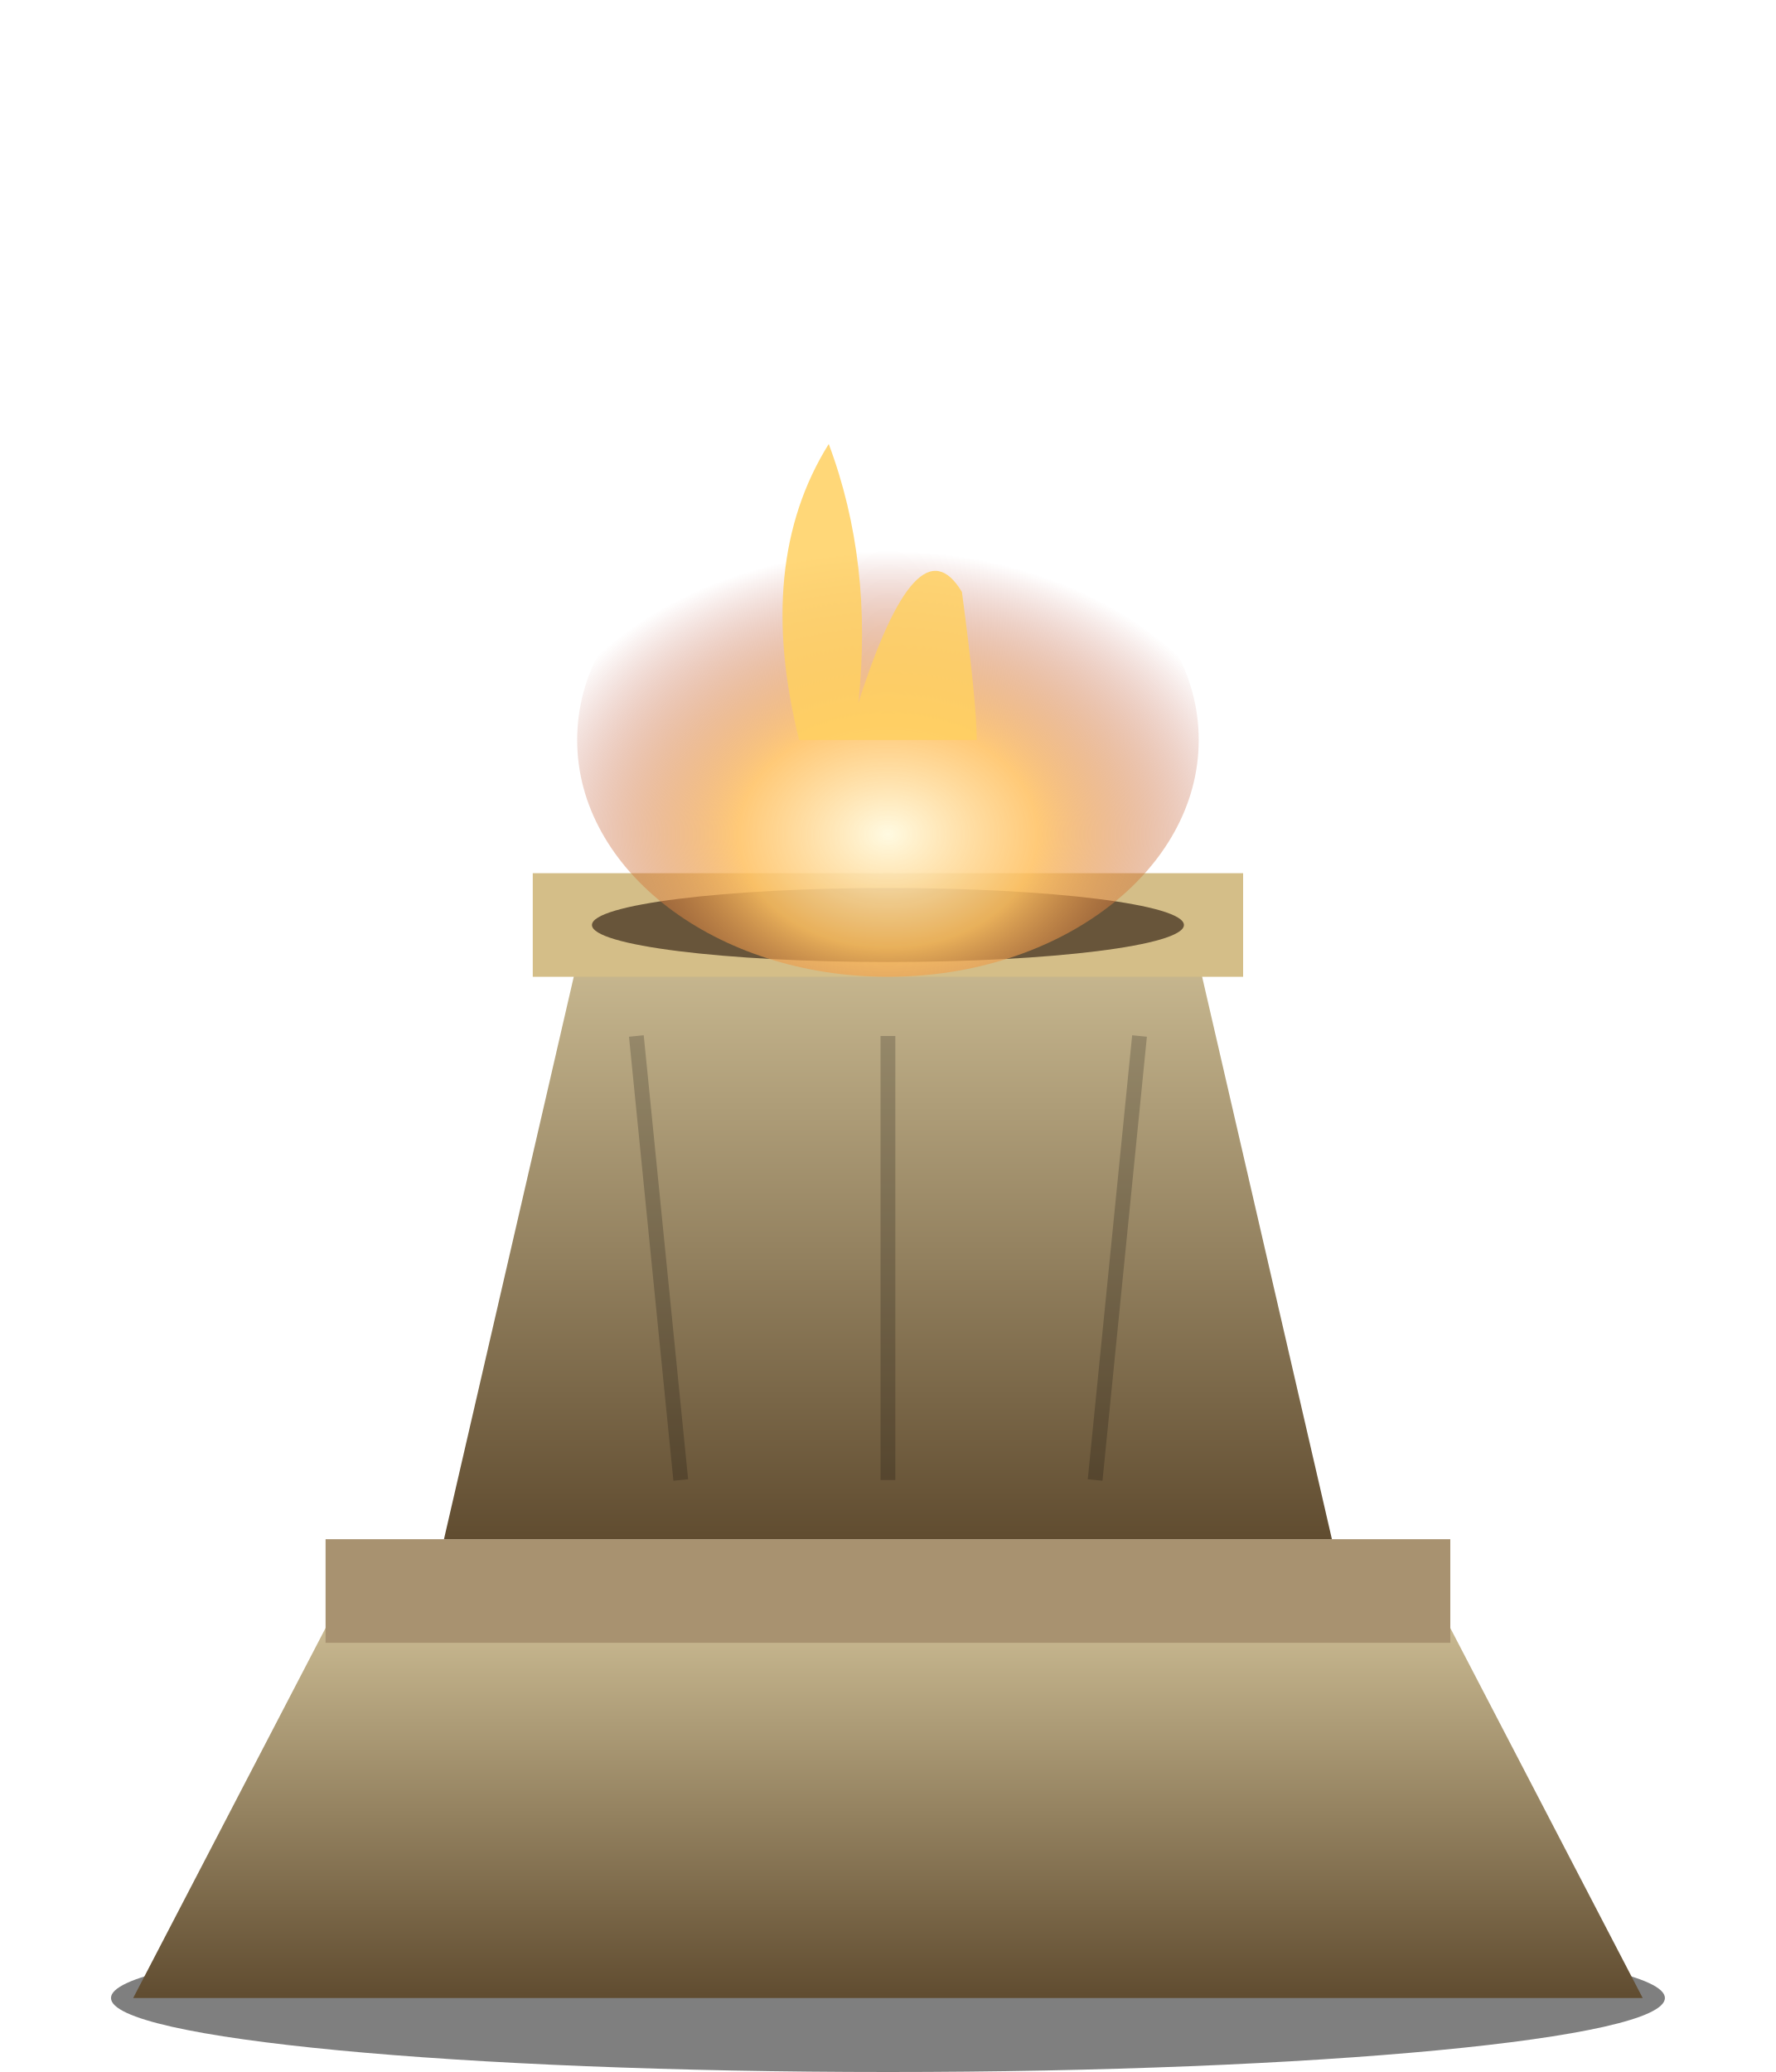
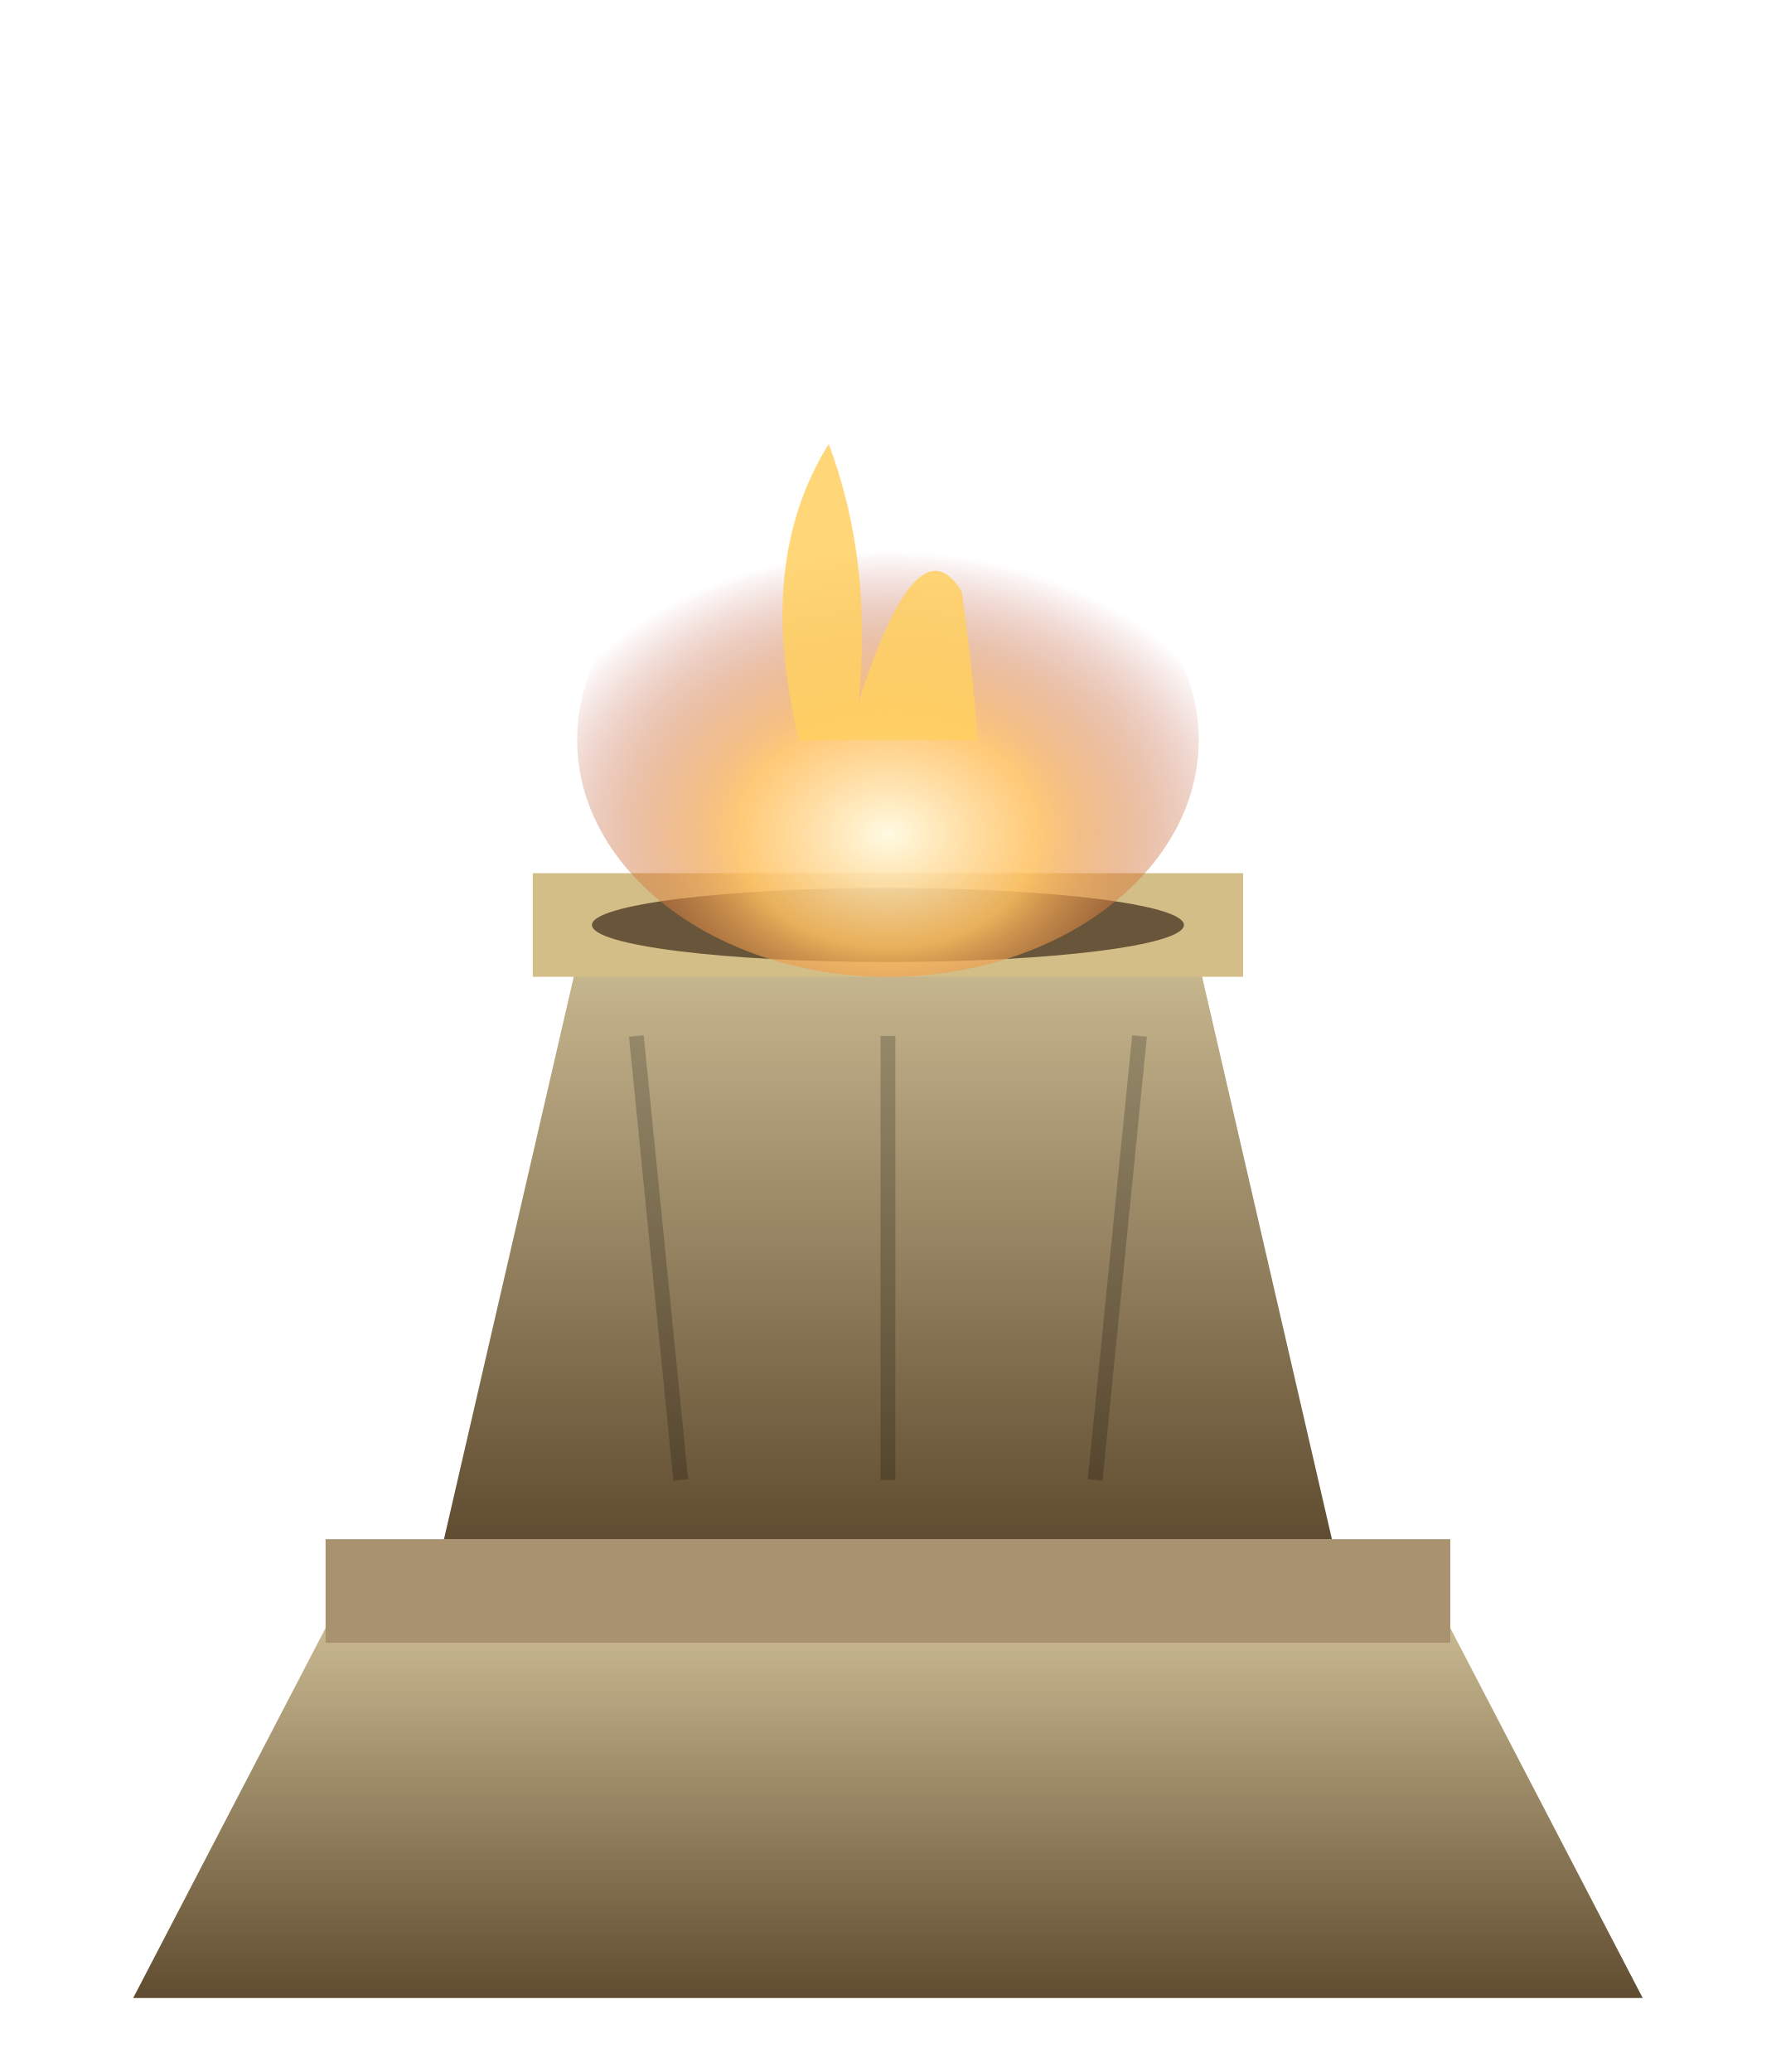
<svg xmlns="http://www.w3.org/2000/svg" viewBox="0 0 240 280" width="240" height="280">
  <defs>
    <linearGradient id="alc_stone" x1="0" y1="0" x2="0" y2="1">
      <stop offset="0" stop-color="#c8b890" />
      <stop offset="1" stop-color="#604c30" />
    </linearGradient>
    <radialGradient id="alc_fire" cx="0.5" cy="0.7" r="0.6">
      <stop offset="0" stop-color="#fffae0" stop-opacity="0.95" />
      <stop offset="0.4" stop-color="#ffc060" stop-opacity="0.85" />
      <stop offset="1" stop-color="#a02010" stop-opacity="0" />
    </radialGradient>
  </defs>
-   <ellipse cx="120" cy="270" rx="105" ry="10" fill="#000" opacity="0.5" />
  <path d="M 18 270 L 222 270 L 196 220 L 44 220 Z" fill="url(#alc_stone)" />
  <rect x="44" y="208" width="152" height="14" fill="#a89270" />
  <path d="M 60 208 L 180 208 L 162 130 L 78 130 Z" fill="url(#alc_stone)" />
  <line x1="86" y1="140" x2="92" y2="200" stroke="#000" opacity="0.2" stroke-width="2" />
  <line x1="120" y1="140" x2="120" y2="200" stroke="#000" opacity="0.2" stroke-width="2" />
  <line x1="154" y1="140" x2="148" y2="200" stroke="#000" opacity="0.2" stroke-width="2" />
  <rect x="72" y="118" width="96" height="14" fill="#d4be88" />
  <ellipse cx="120" cy="125" rx="40" ry="5" fill="#3a2818" opacity="0.7" />
  <ellipse cx="120" cy="100" rx="42" ry="32" fill="url(#alc_fire)" />
  <path d="M 108 100 Q 102 76 112 60 Q 118 76 116 95 Q 124 70 130 80 Q 132 95 132 100 Z" fill="#ffd060" opacity="0.85" />
</svg>
